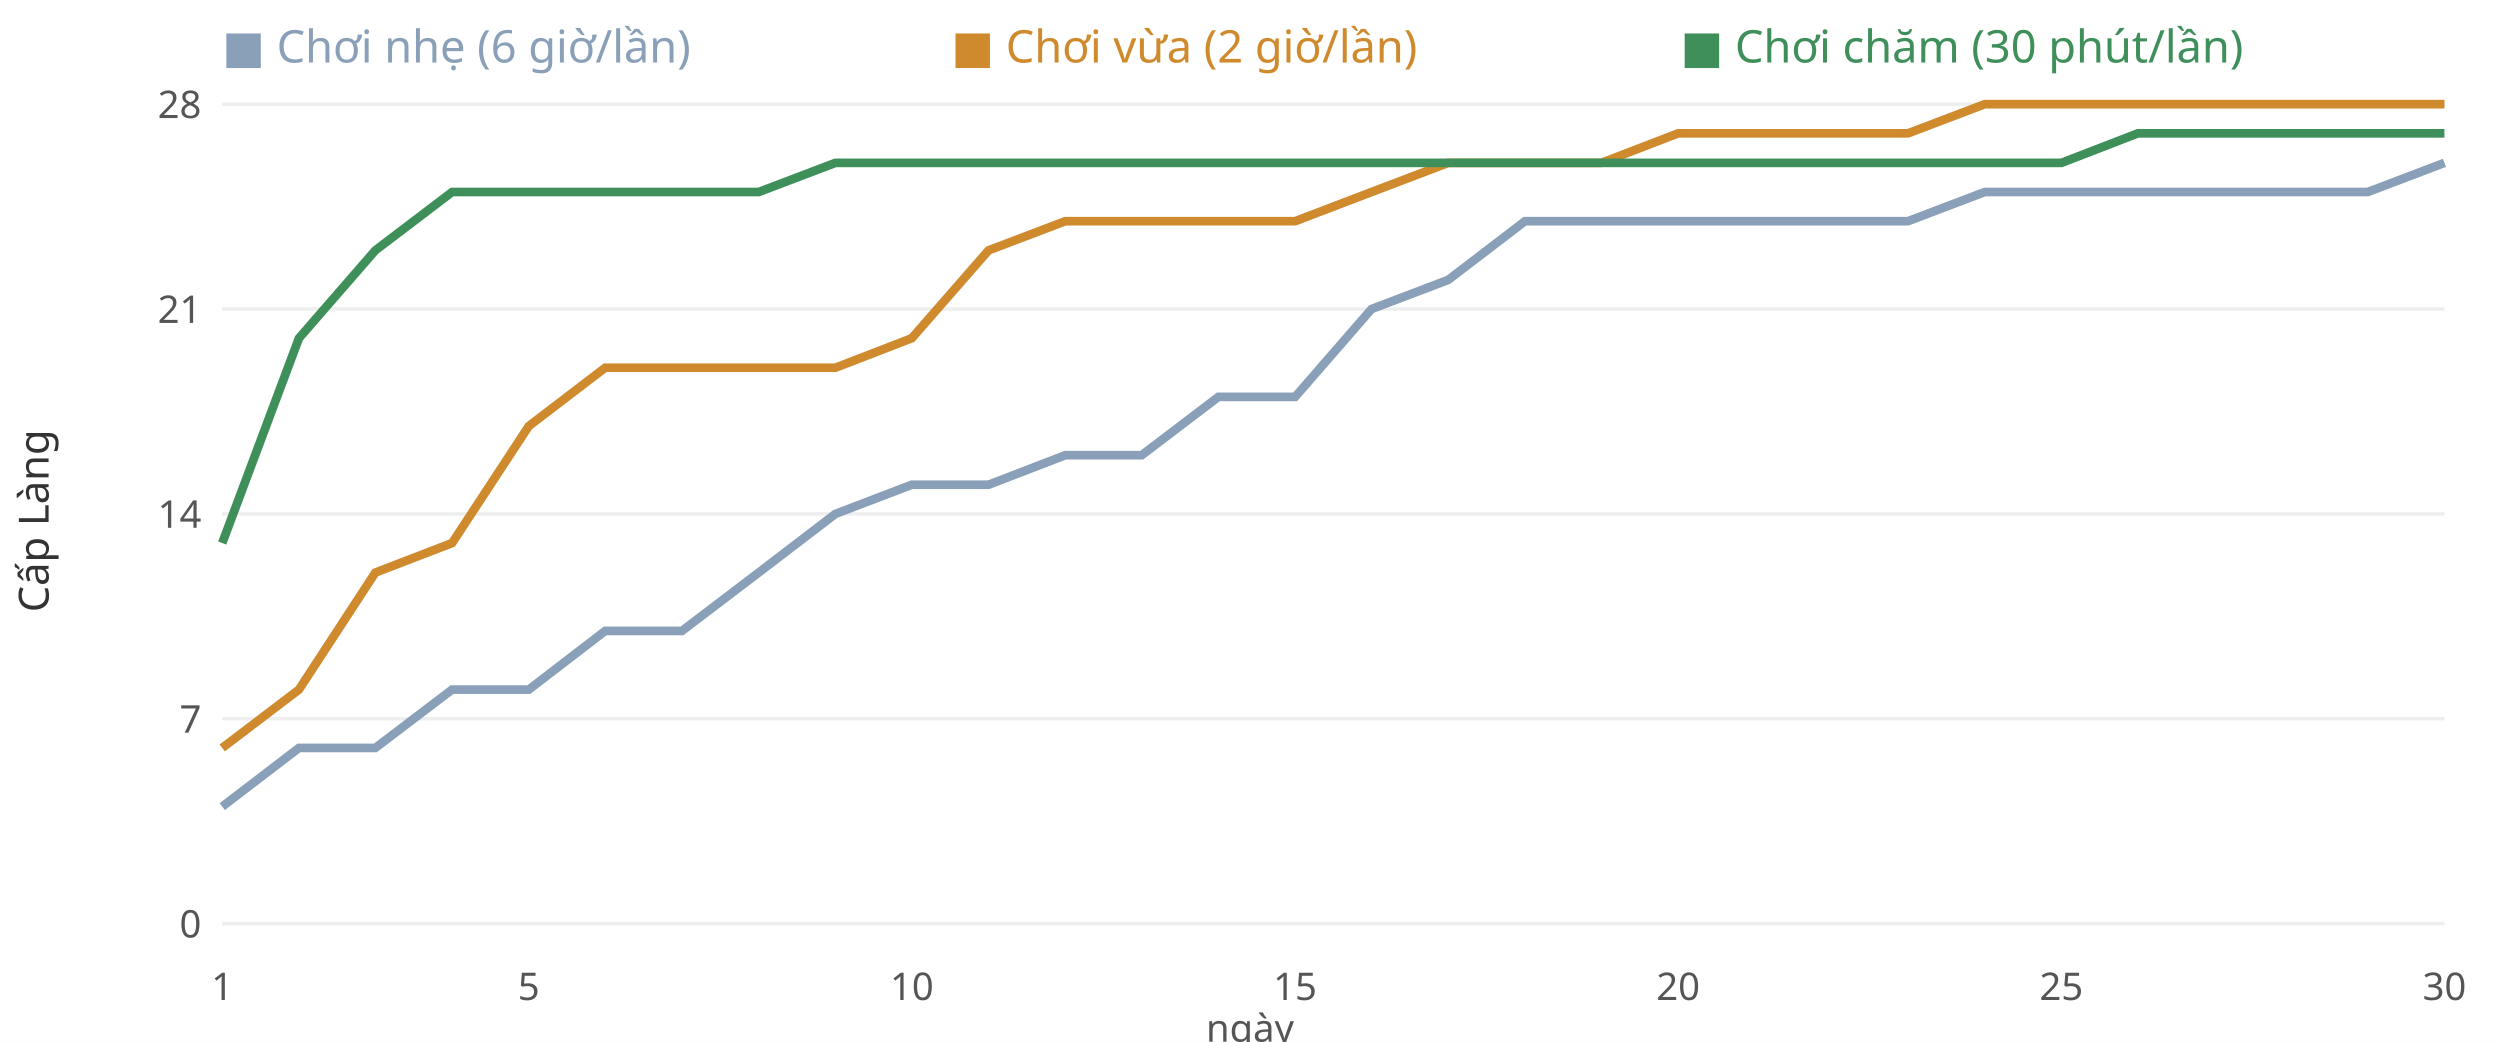
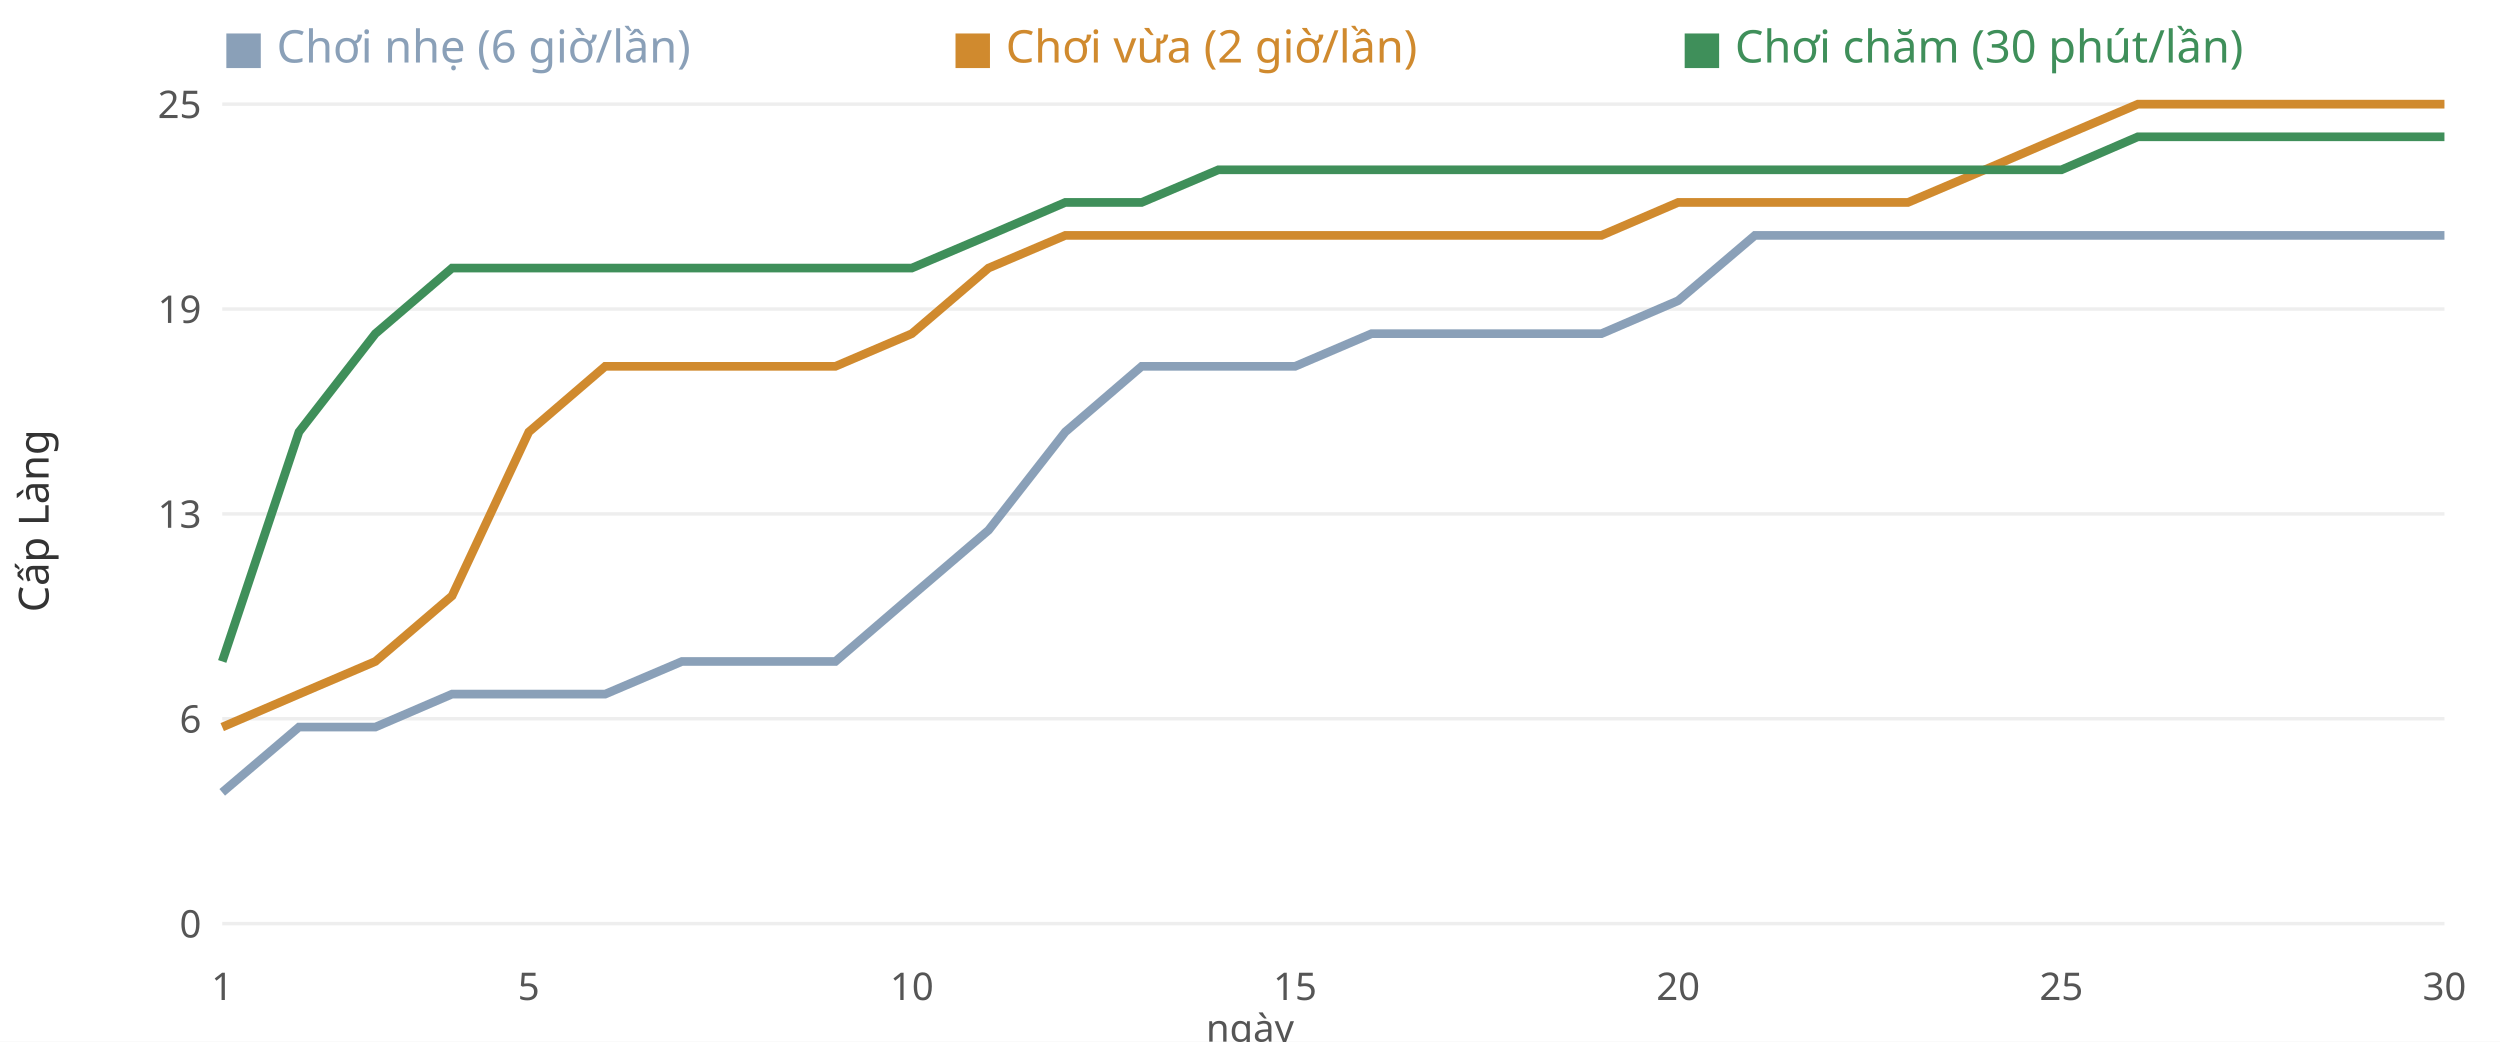
<svg xmlns="http://www.w3.org/2000/svg" viewBox="0 0 720 300" font-family="system-ui, sans-serif">
  <rect width="720" height="300" fill="#fff" />
  <text x="58" y="270" font-size="11" text-anchor="end" fill="#555">0</text>
  <line x1="64" x2="704" y1="266" y2="266" stroke="#eee" />
-   <text x="58" y="211" font-size="11" text-anchor="end" fill="#555">7</text>
+   <text x="58" y="211" font-size="11" text-anchor="end" fill="#555">6</text>
  <line x1="64" x2="704" y1="207" y2="207" stroke="#eee" />
-   <text x="58" y="152" font-size="11" text-anchor="end" fill="#555">14</text>
+   <text x="58" y="152" font-size="11" text-anchor="end" fill="#555">13</text>
  <line x1="64" x2="704" y1="148" y2="148" stroke="#eee" />
-   <text x="58" y="93" font-size="11" text-anchor="end" fill="#555">21</text>
+   <text x="58" y="93" font-size="11" text-anchor="end" fill="#555">19</text>
  <line x1="64" x2="704" y1="89" y2="89" stroke="#eee" />
-   <text x="58" y="34" font-size="11" text-anchor="end" fill="#555">28</text>
+   <text x="58" y="34" font-size="11" text-anchor="end" fill="#555">25</text>
  <line x1="64" x2="704" y1="30" y2="30" stroke="#eee" />
-   <polyline fill="none" stroke="#8aa0b8" stroke-width="2.5" points="64.0,232.3 86.1,215.4 108.1,215.4 130.2,198.6 152.3,198.6 174.3,181.7 196.4,181.7 218.5,164.9 240.6,148.0 262.6,139.6 284.7,139.6 306.8,131.1 328.8,131.1 350.9,114.3 373.0,114.3 395.0,89.0 417.1,80.6 439.2,63.7 461.2,63.7 483.3,63.7 505.4,63.7 527.4,63.7 549.5,63.7 571.6,55.3 593.7,55.3 615.7,55.3 637.8,55.3 659.9,55.3 681.9,55.3 704.0,46.9" />
-   <polyline fill="none" stroke="#d08a2e" stroke-width="2.5" points="64.0,215.4 86.1,198.6 108.1,164.9 130.2,156.4 152.3,122.7 174.3,105.9 196.4,105.9 218.5,105.9 240.6,105.9 262.6,97.4 284.7,72.1 306.8,63.7 328.8,63.7 350.9,63.7 373.0,63.7 395.0,55.3 417.1,46.9 439.2,46.9 461.2,46.9 483.3,38.4 505.4,38.4 527.4,38.4 549.5,38.4 571.6,30.0 593.7,30.0 615.7,30.0 637.8,30.0 659.9,30.0 681.9,30.0 704.0,30.0" />
-   <polyline fill="none" stroke="#3f8f5a" stroke-width="2.5" points="64.0,156.4 86.1,97.4 108.1,72.1 130.2,55.3 152.3,55.3 174.3,55.3 196.4,55.3 218.5,55.3 240.6,46.9 262.6,46.9 284.7,46.9 306.8,46.9 328.8,46.9 350.9,46.9 373.0,46.9 395.0,46.9 417.1,46.9 439.2,46.9 461.2,46.9 483.3,46.9 505.4,46.9 527.4,46.9 549.5,46.9 571.6,46.9 593.7,46.9 615.7,38.4 637.8,38.4 659.9,38.4 681.9,38.4 704.0,38.4" />
+   <polyline fill="none" stroke="#8aa0b8" stroke-width="2.5" points="64.0,228.2 86.1,209.4 108.1,209.4 130.2,199.9 152.3,199.9 174.3,199.9 196.4,190.5 218.5,190.5 240.6,190.5 262.6,171.6 284.7,152.7 306.8,124.4 328.8,105.5 350.9,105.5 373.0,105.5 395.0,96.1 417.1,96.1 439.2,96.1 461.2,96.1 483.3,86.6 505.4,67.8 527.4,67.8 549.5,67.8 571.6,67.8 593.7,67.8 615.7,67.8 637.8,67.8 659.9,67.8 681.9,67.8 704.0,67.8" />
+   <polyline fill="none" stroke="#d08a2e" stroke-width="2.5" points="64.0,209.4 86.1,199.9 108.1,190.5 130.2,171.6 152.3,124.4 174.3,105.5 196.4,105.5 218.5,105.5 240.6,105.5 262.6,96.1 284.7,77.2 306.8,67.8 328.8,67.8 350.9,67.8 373.0,67.8 395.0,67.8 417.1,67.8 439.2,67.8 461.2,67.8 483.3,58.3 505.4,58.3 527.4,58.3 549.5,58.3 571.6,48.9 593.7,39.4 615.7,30.0 637.8,30.0 659.9,30.0 681.9,30.0 704.0,30.0" />
+   <polyline fill="none" stroke="#3f8f5a" stroke-width="2.5" points="64.0,190.5 86.1,124.4 108.1,96.1 130.2,77.2 152.3,77.2 174.3,77.2 196.4,77.2 218.5,77.2 240.6,77.2 262.6,77.2 284.7,67.8 306.8,58.3 328.8,58.3 350.9,48.9 373.0,48.9 395.0,48.9 417.1,48.9 439.2,48.9 461.2,48.9 483.3,48.9 505.4,48.9 527.4,48.9 549.5,48.9 571.6,48.9 593.7,48.9 615.7,39.4 637.8,39.4 659.9,39.4 681.9,39.4 704.0,39.4" />
  <text x="64" y="18" font-size="13" fill="#8aa0b8">■ Chơi nhẹ (6 giờ/lần)</text>
  <text x="274" y="18" font-size="13" fill="#d08a2e">■ Chơi vừa (2 giờ/lần)</text>
  <text x="484" y="18" font-size="13" fill="#3f8f5a">■ Chơi chăm (30 phút/lần)</text>
  <text x="64" y="288" font-size="11" text-anchor="middle" fill="#555">1</text>
  <text x="152.276" y="288" font-size="11" text-anchor="middle" fill="#555">5</text>
  <text x="262.621" y="288" font-size="11" text-anchor="middle" fill="#555">10</text>
  <text x="372.966" y="288" font-size="11" text-anchor="middle" fill="#555">15</text>
  <text x="483.31" y="288" font-size="11" text-anchor="middle" fill="#555">20</text>
  <text x="593.655" y="288" font-size="11" text-anchor="middle" fill="#555">25</text>
  <text x="704" y="288" font-size="11" text-anchor="middle" fill="#555">30</text>
  <text x="360" y="300" font-size="11" text-anchor="middle" fill="#555">ngày</text>
  <text x="14" y="150" font-size="12" fill="#333" transform="rotate(-90 14 150)" text-anchor="middle">Cấp Làng</text>
</svg>
